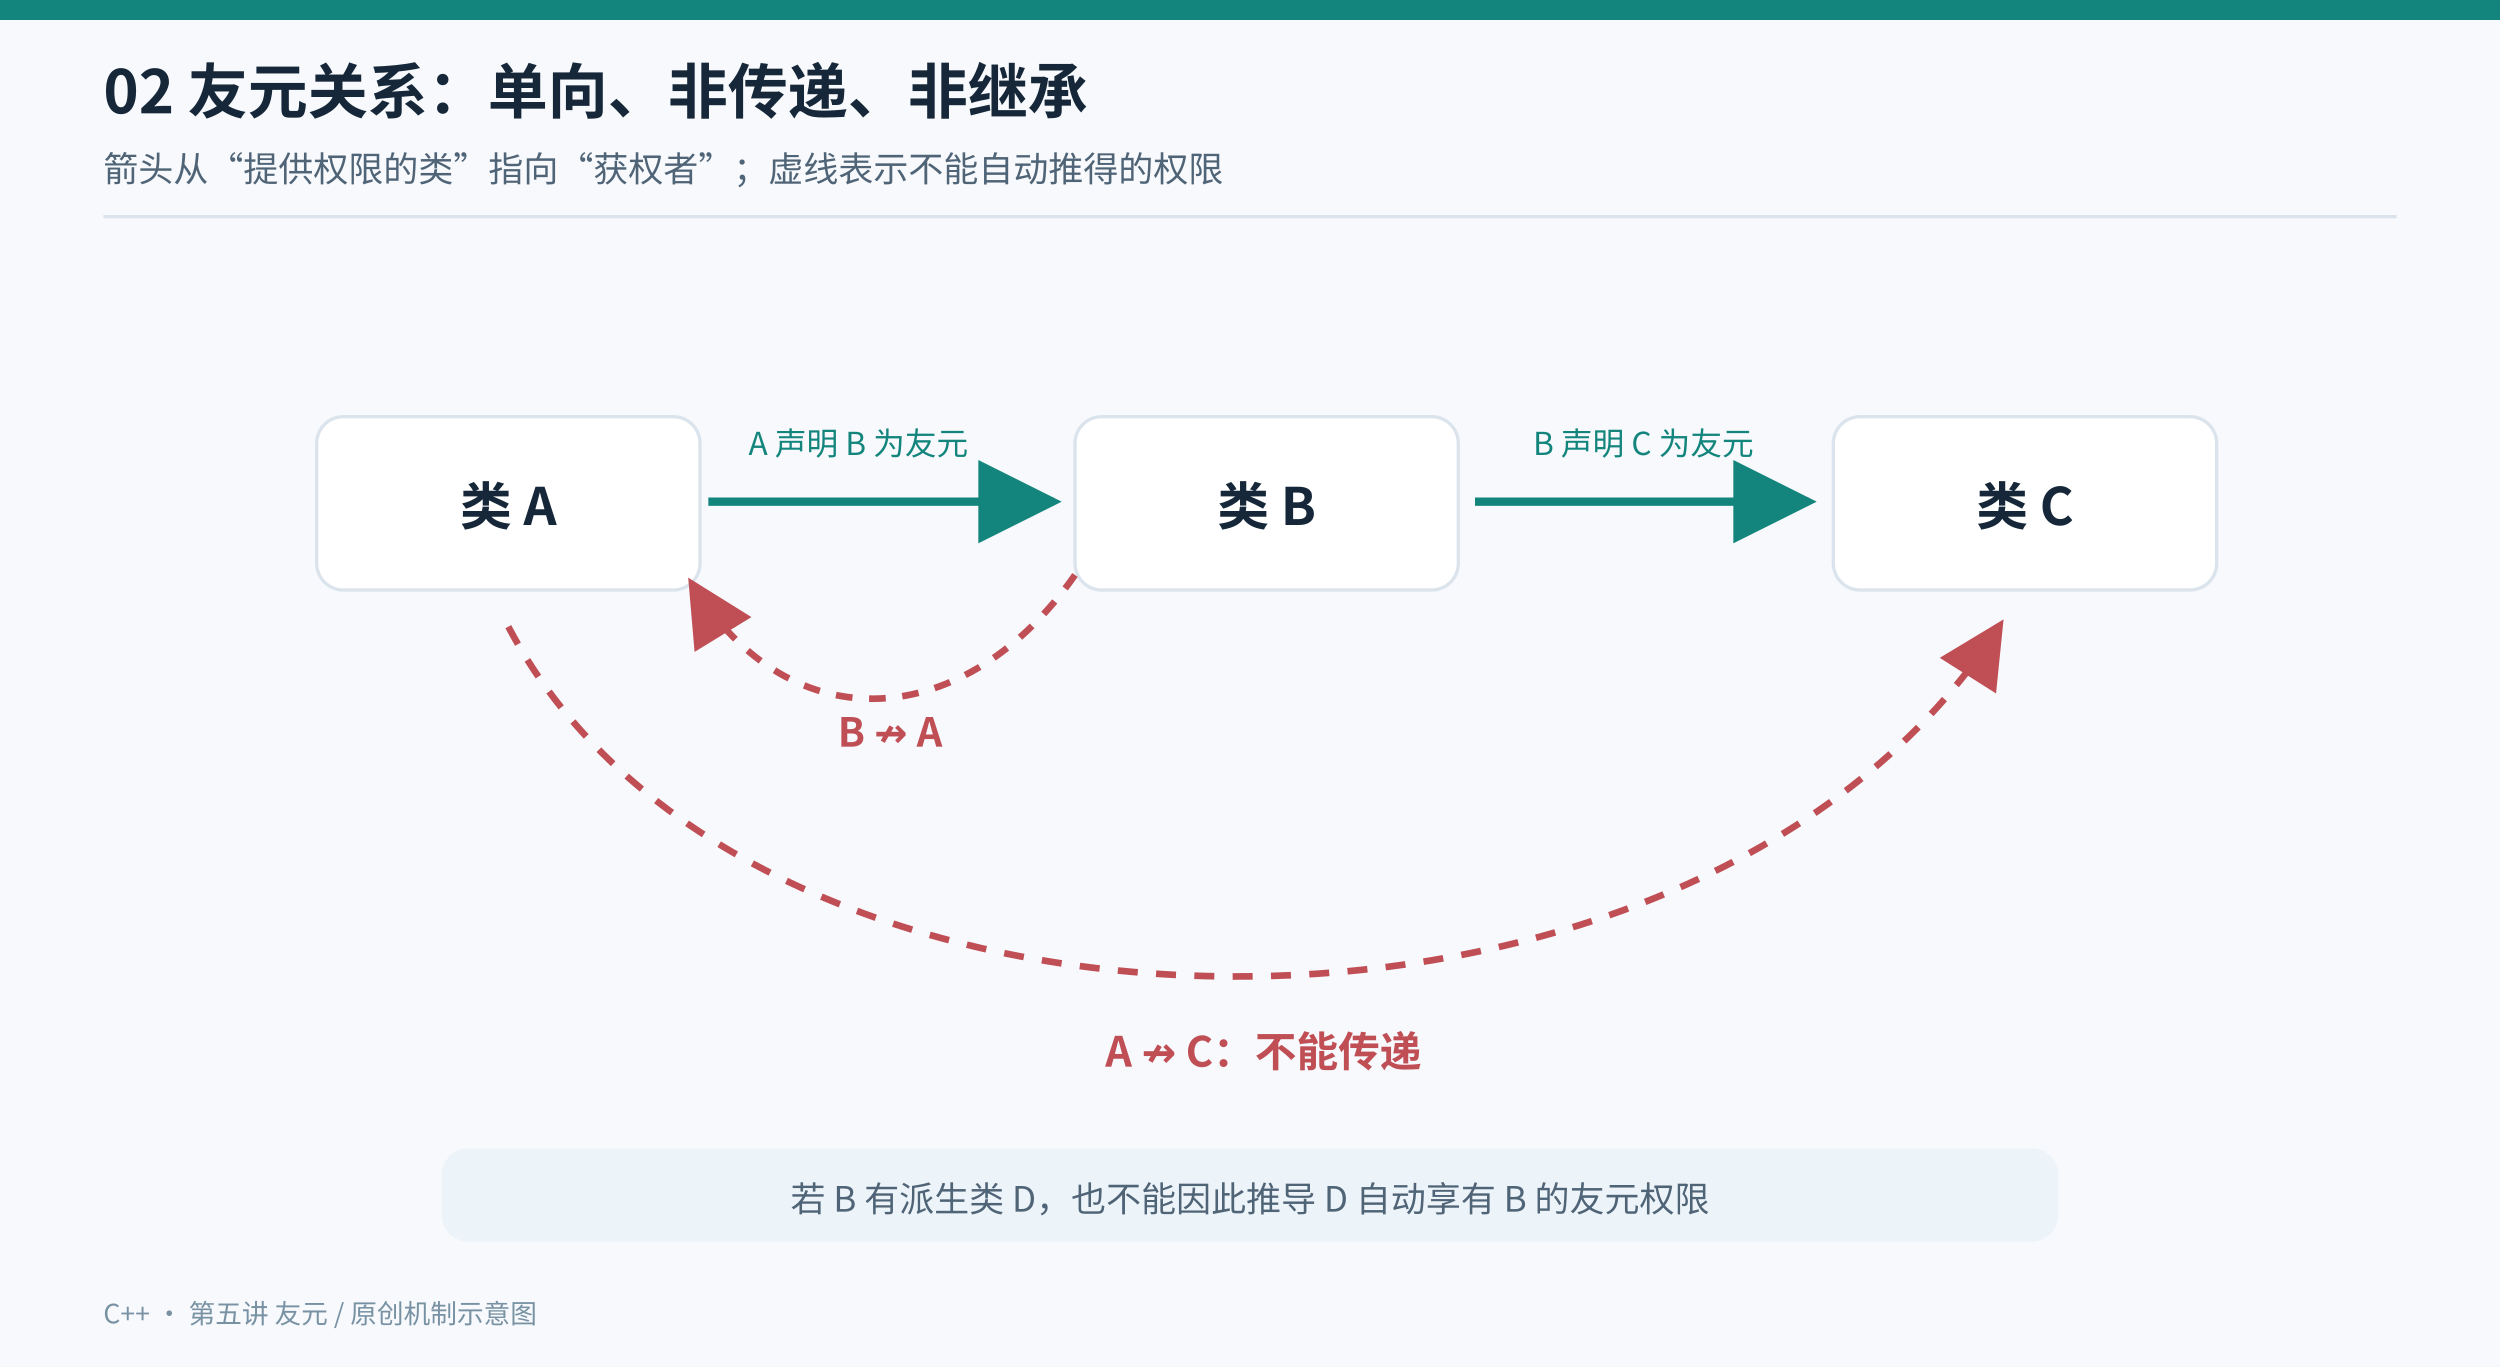
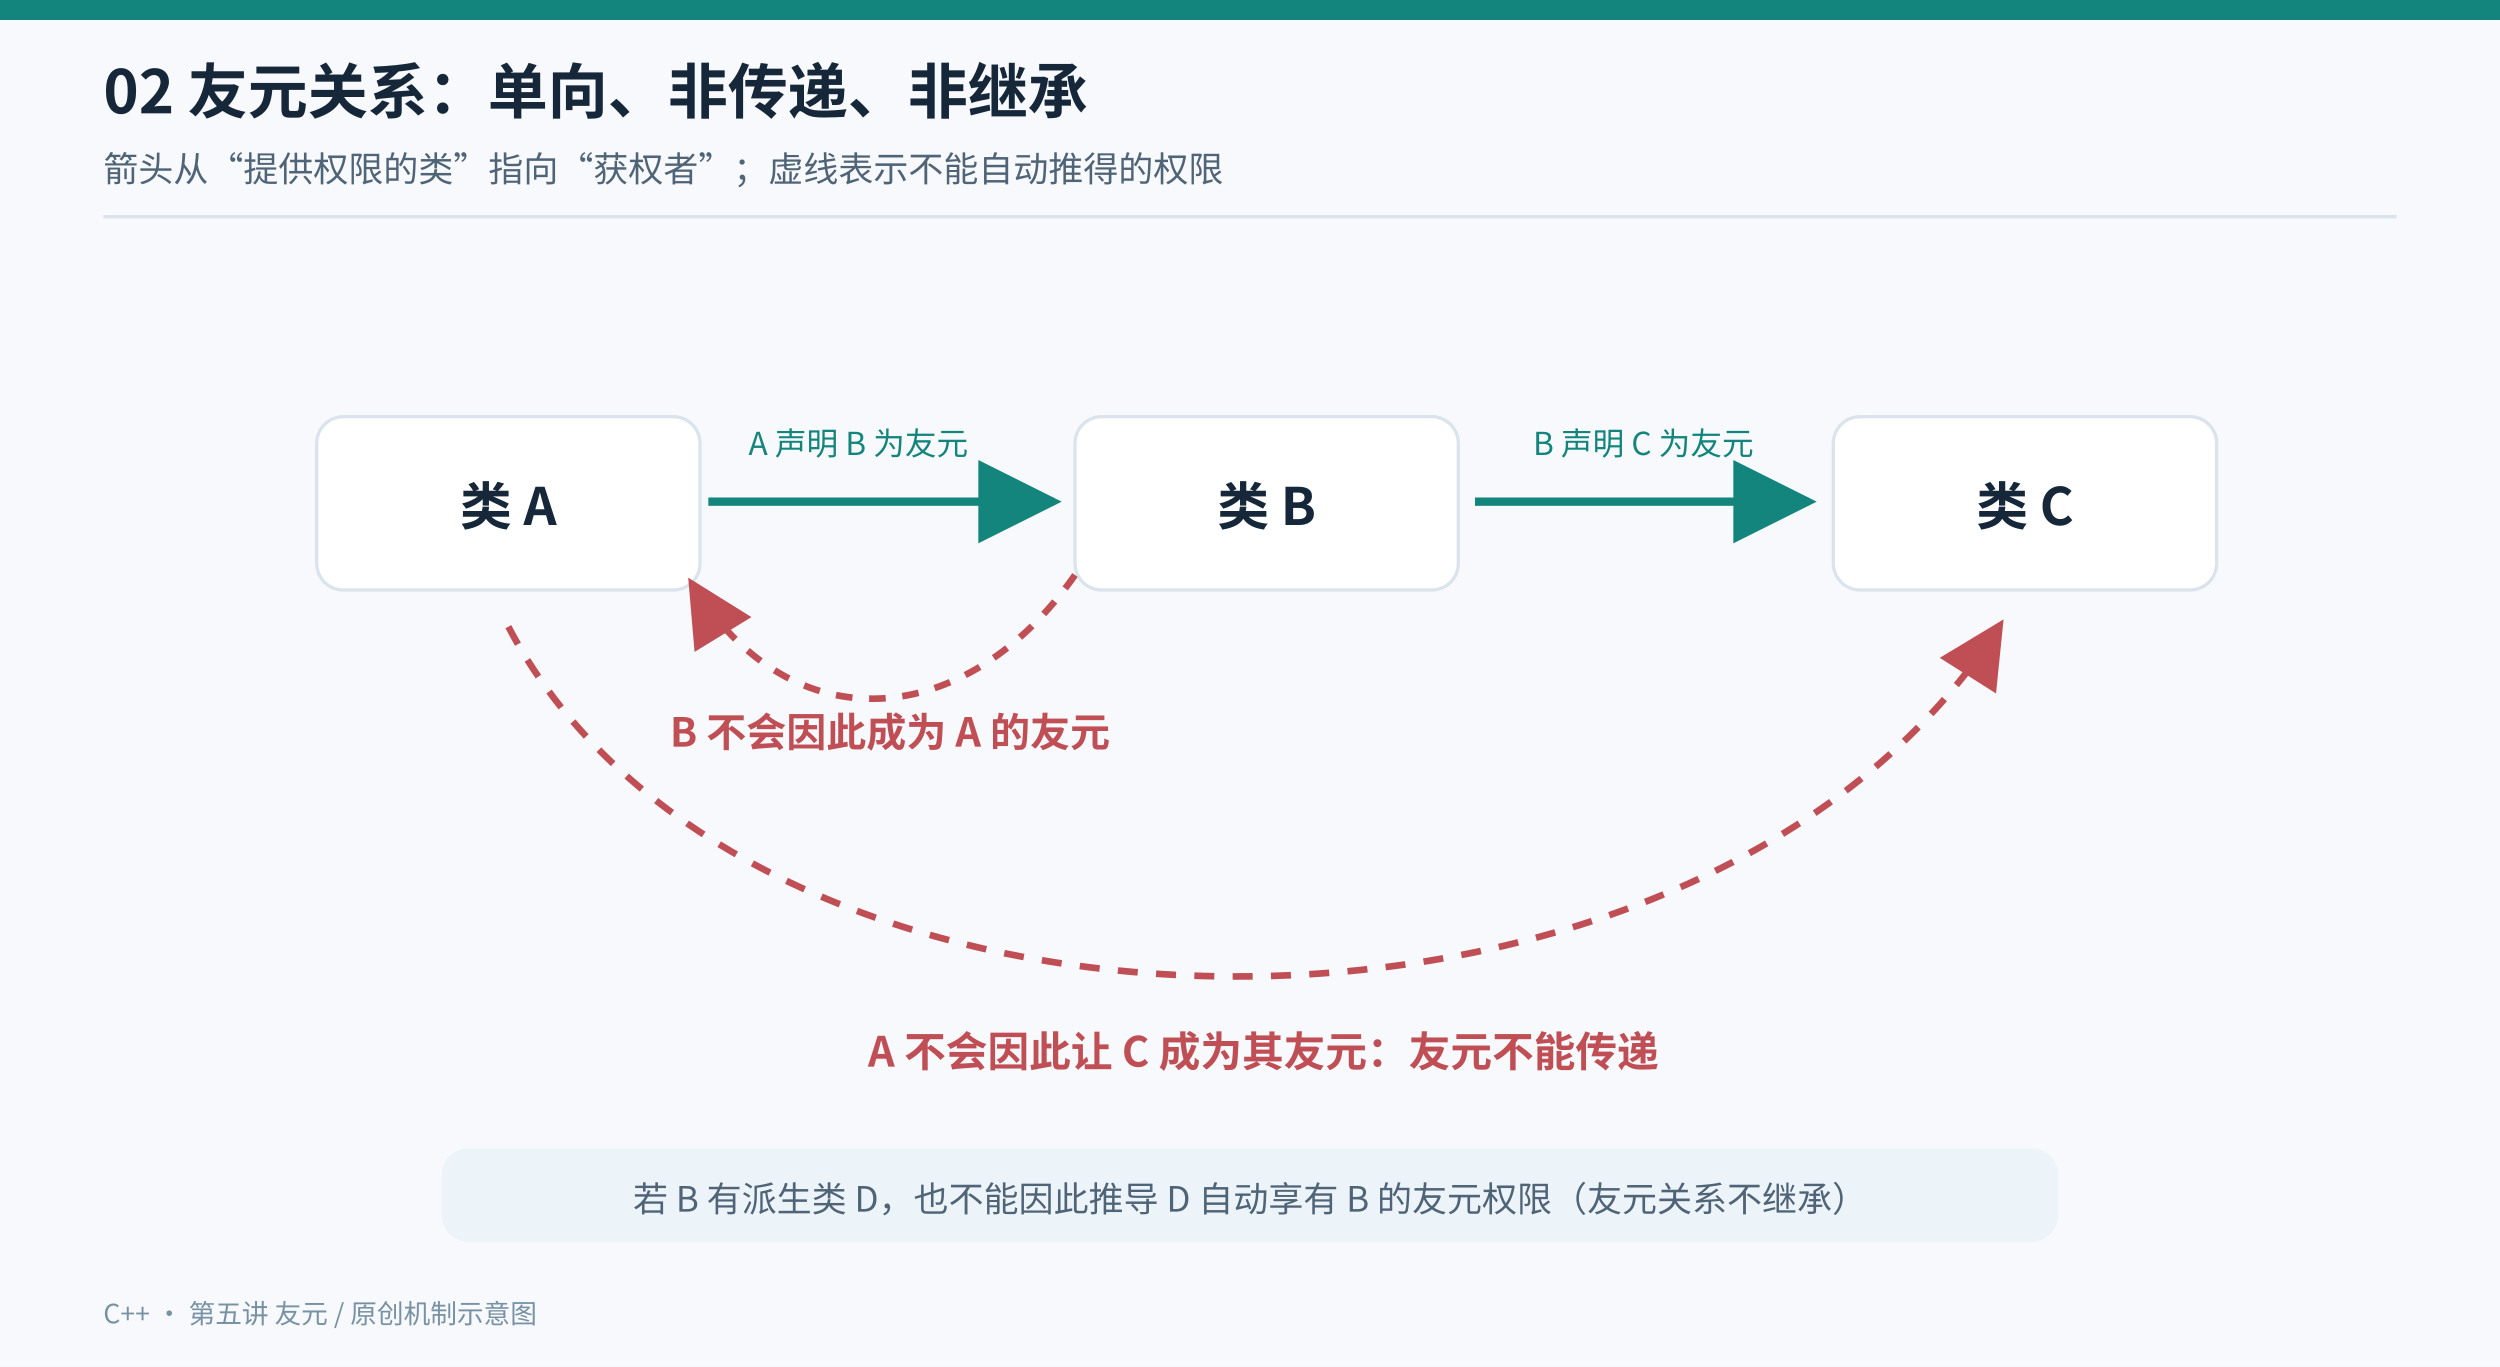
<svg xmlns="http://www.w3.org/2000/svg" baseProfile="full" height="820" version="1.1" viewBox="0 0 1500 820" width="1500">
  <defs>
    <marker id="arr-blue" markerHeight="10" markerWidth="10" orient="auto" refX="9" refY="5">
      <path d="M 0 0 L 10 5 L 0 10 Z" fill="#1769aa" />
    </marker>
    <marker id="arr-teal" markerHeight="10" markerWidth="10" orient="auto" refX="9" refY="5">
      <path d="M 0 0 L 10 5 L 0 10 Z" fill="#13857d" />
    </marker>
    <marker id="arr-red" markerHeight="10" markerWidth="10" orient="auto" refX="9" refY="5">
      <path d="M 0 0 L 10 5 L 0 10 Z" fill="#bf4f55" />
    </marker>
    <marker id="arr-orange" markerHeight="10" markerWidth="10" orient="auto" refX="9" refY="5">
      <path d="M 0 0 L 10 5 L 0 10 Z" fill="#dd7135" />
    </marker>
    <marker id="arr-gray" markerHeight="10" markerWidth="10" orient="auto" refX="9" refY="5">
      <path d="M 0 0 L 10 5 L 0 10 Z" fill="#506477" />
    </marker>
    <marker id="arr-purple" markerHeight="10" markerWidth="10" orient="auto" refX="9" refY="5">
      <path d="M 0 0 L 10 5 L 0 10 Z" fill="#7257af" />
    </marker>
  </defs>
  <rect fill="#f7f9fc" height="820" opacity="1" rx="0" ry="0" stroke="none" stroke-width="2" width="1500" x="0" y="0" />
  <rect fill="#13857d" height="12" opacity="1" rx="0" ry="0" stroke="none" stroke-width="2" width="1500" x="0" y="0" />
-   <text fill="#152738" font-family="Noto Sans CJK SC, sans-serif" font-size="36" font-weight="700" opacity="1" text-anchor="start" x="62" y="68">02  友元关系：单向、非传递、非继承</text>
-   <text fill="#506477" font-family="Noto Sans CJK SC, sans-serif" font-size="21" font-weight="400" opacity="1" text-anchor="start" x="62" y="109">箭头从“提供权限的类”指向“获权者”；虚线表示不能自动推得的权限</text>
+   <text fill="#152738" font-family="Noto Sans CJK SC, Noto Sans SC, SimHei, Microsoft YaHei, sans-serif" font-size="36" font-weight="700" opacity="1" text-anchor="start" x="62" y="68">02  友元关系：单向、非传递、非继承</text>
+   <text fill="#506477" font-family="Noto Sans CJK SC, Noto Sans SC, SimHei, Microsoft YaHei, sans-serif" font-size="21" font-weight="400" opacity="1" text-anchor="start" x="62" y="109">箭头从“提供权限的类”指向“获权者”；虚线表示不能自动推得的权限</text>
  <line stroke="#dbe4ec" stroke-width="2" x1="62" x2="1438" y1="130" y2="130" />
-   <text fill="#7892a4" font-family="Noto Sans CJK SC, sans-serif" font-size="16" font-weight="400" opacity="1" text-anchor="start" x="62" y="794">C++  ·  第五讲 友元   /   原创机制示意图</text>
+   <text fill="#7892a4" font-family="Noto Sans CJK SC, Noto Sans SC, SimHei, Microsoft YaHei, sans-serif" font-size="16" font-weight="400" opacity="1" text-anchor="start" x="62" y="794">C++  ·  第五讲 友元   /   原创机制示意图</text>
  <rect fill="#ffffff" height="104" opacity="1" rx="16" ry="16" stroke="#dbe4ec" stroke-width="2" width="230" x="190" y="250" />
-   <text fill="#152738" font-family="Noto Sans CJK SC, sans-serif" font-size="31" font-weight="700" opacity="1" text-anchor="middle" x="305" y="315">类 A</text>
+   <text fill="#152738" font-family="Noto Sans CJK SC, Noto Sans SC, SimHei, Microsoft YaHei, sans-serif" font-size="31" font-weight="700" opacity="1" text-anchor="middle" x="305" y="315">类 A</text>
  <rect fill="#ffffff" height="104" opacity="1" rx="16" ry="16" stroke="#dbe4ec" stroke-width="2" width="230" x="645" y="250" />
-   <text fill="#152738" font-family="Noto Sans CJK SC, sans-serif" font-size="31" font-weight="700" opacity="1" text-anchor="middle" x="760" y="315">类 B</text>
+   <text fill="#152738" font-family="Noto Sans CJK SC, Noto Sans SC, SimHei, Microsoft YaHei, sans-serif" font-size="31" font-weight="700" opacity="1" text-anchor="middle" x="760" y="315">类 B</text>
  <rect fill="#ffffff" height="104" opacity="1" rx="16" ry="16" stroke="#dbe4ec" stroke-width="2" width="230" x="1100" y="250" />
-   <text fill="#152738" font-family="Noto Sans CJK SC, sans-serif" font-size="31" font-weight="700" opacity="1" text-anchor="middle" x="1215" y="315">类 C</text>
+   <text fill="#152738" font-family="Noto Sans CJK SC, Noto Sans SC, SimHei, Microsoft YaHei, sans-serif" font-size="31" font-weight="700" opacity="1" text-anchor="middle" x="1215" y="315">类 C</text>
  <path d="M425 301 L632 301" fill="none" marker-end="url(#arr-teal)" stroke="#13857d" stroke-width="5" />
-   <text fill="#13857d" font-family="Noto Sans CJK SC, sans-serif" font-size="19" font-weight="400" opacity="1" text-anchor="middle" x="515" y="273">A 声明 B 为友元</text>
+   <text fill="#13857d" font-family="Noto Sans CJK SC, Noto Sans SC, SimHei, Microsoft YaHei, sans-serif" font-size="19" font-weight="400" opacity="1" text-anchor="middle" x="515" y="273">A 声明 B 为友元</text>
  <path d="M645 345 C580 438 475 448 415 350" fill="none" marker-end="url(#arr-red)" stroke="#bf4f55" stroke-dasharray="10,10" stroke-width="4" />
-   <text fill="#bf4f55" font-family="Noto Sans CJK SC, sans-serif" font-size="24" font-weight="700" opacity="1" text-anchor="middle" x="534" y="448">B ↛ A</text>
+   <text fill="#bf4f55" font-family="Noto Sans CJK SC, Noto Sans SC, SimHei, Microsoft YaHei, sans-serif" font-size="24" font-weight="700" opacity="1" text-anchor="middle" x="534" y="448">B 不会因此成为 A 的友元</text>
  <path d="M885 301 L1085 301" fill="none" marker-end="url(#arr-teal)" stroke="#13857d" stroke-width="5" />
-   <text fill="#13857d" font-family="Noto Sans CJK SC, sans-serif" font-size="19" font-weight="400" opacity="1" text-anchor="middle" x="986" y="273">B 声明 C 为友元</text>
+   <text fill="#13857d" font-family="Noto Sans CJK SC, Noto Sans SC, SimHei, Microsoft YaHei, sans-serif" font-size="19" font-weight="400" opacity="1" text-anchor="middle" x="986" y="273">B 声明 C 为友元</text>
  <path d="M305 376 C450 653 1020 659 1200 375" fill="none" marker-end="url(#arr-red)" stroke="#bf4f55" stroke-dasharray="12,11" stroke-width="4" />
-   <text fill="#bf4f55" font-family="Noto Sans CJK SC, sans-serif" font-size="25" font-weight="700" opacity="1" text-anchor="middle" x="758" y="640">A ↛ C：不能传递</text>
+   <text fill="#bf4f55" font-family="Noto Sans CJK SC, Noto Sans SC, SimHei, Microsoft YaHei, sans-serif" font-size="25" font-weight="700" opacity="1" text-anchor="middle" x="758" y="640">A 不会因此让 C 成为其友元：友元不能传递</text>
  <rect fill="#edf4f9" height="56" opacity="1" rx="16" ry="16" stroke="none" width="970" x="265" y="689" />
-   <text fill="#506477" font-family="Noto Sans CJK SC, sans-serif" font-size="21" font-weight="400" opacity="1" text-anchor="middle" x="750" y="727">若 B 有派生类 D，也不能因此推导 D 自动享有 B 的友元权限</text>
+   <text fill="#506477" font-family="Noto Sans CJK SC, Noto Sans SC, SimHei, Microsoft YaHei, sans-serif" font-size="21" font-weight="400" opacity="1" text-anchor="middle" x="750" y="727">若 B 有派生类 D，也不能因此推导 D 自动享有 B 的友元权限（友元关系不继承）</text>
</svg>
